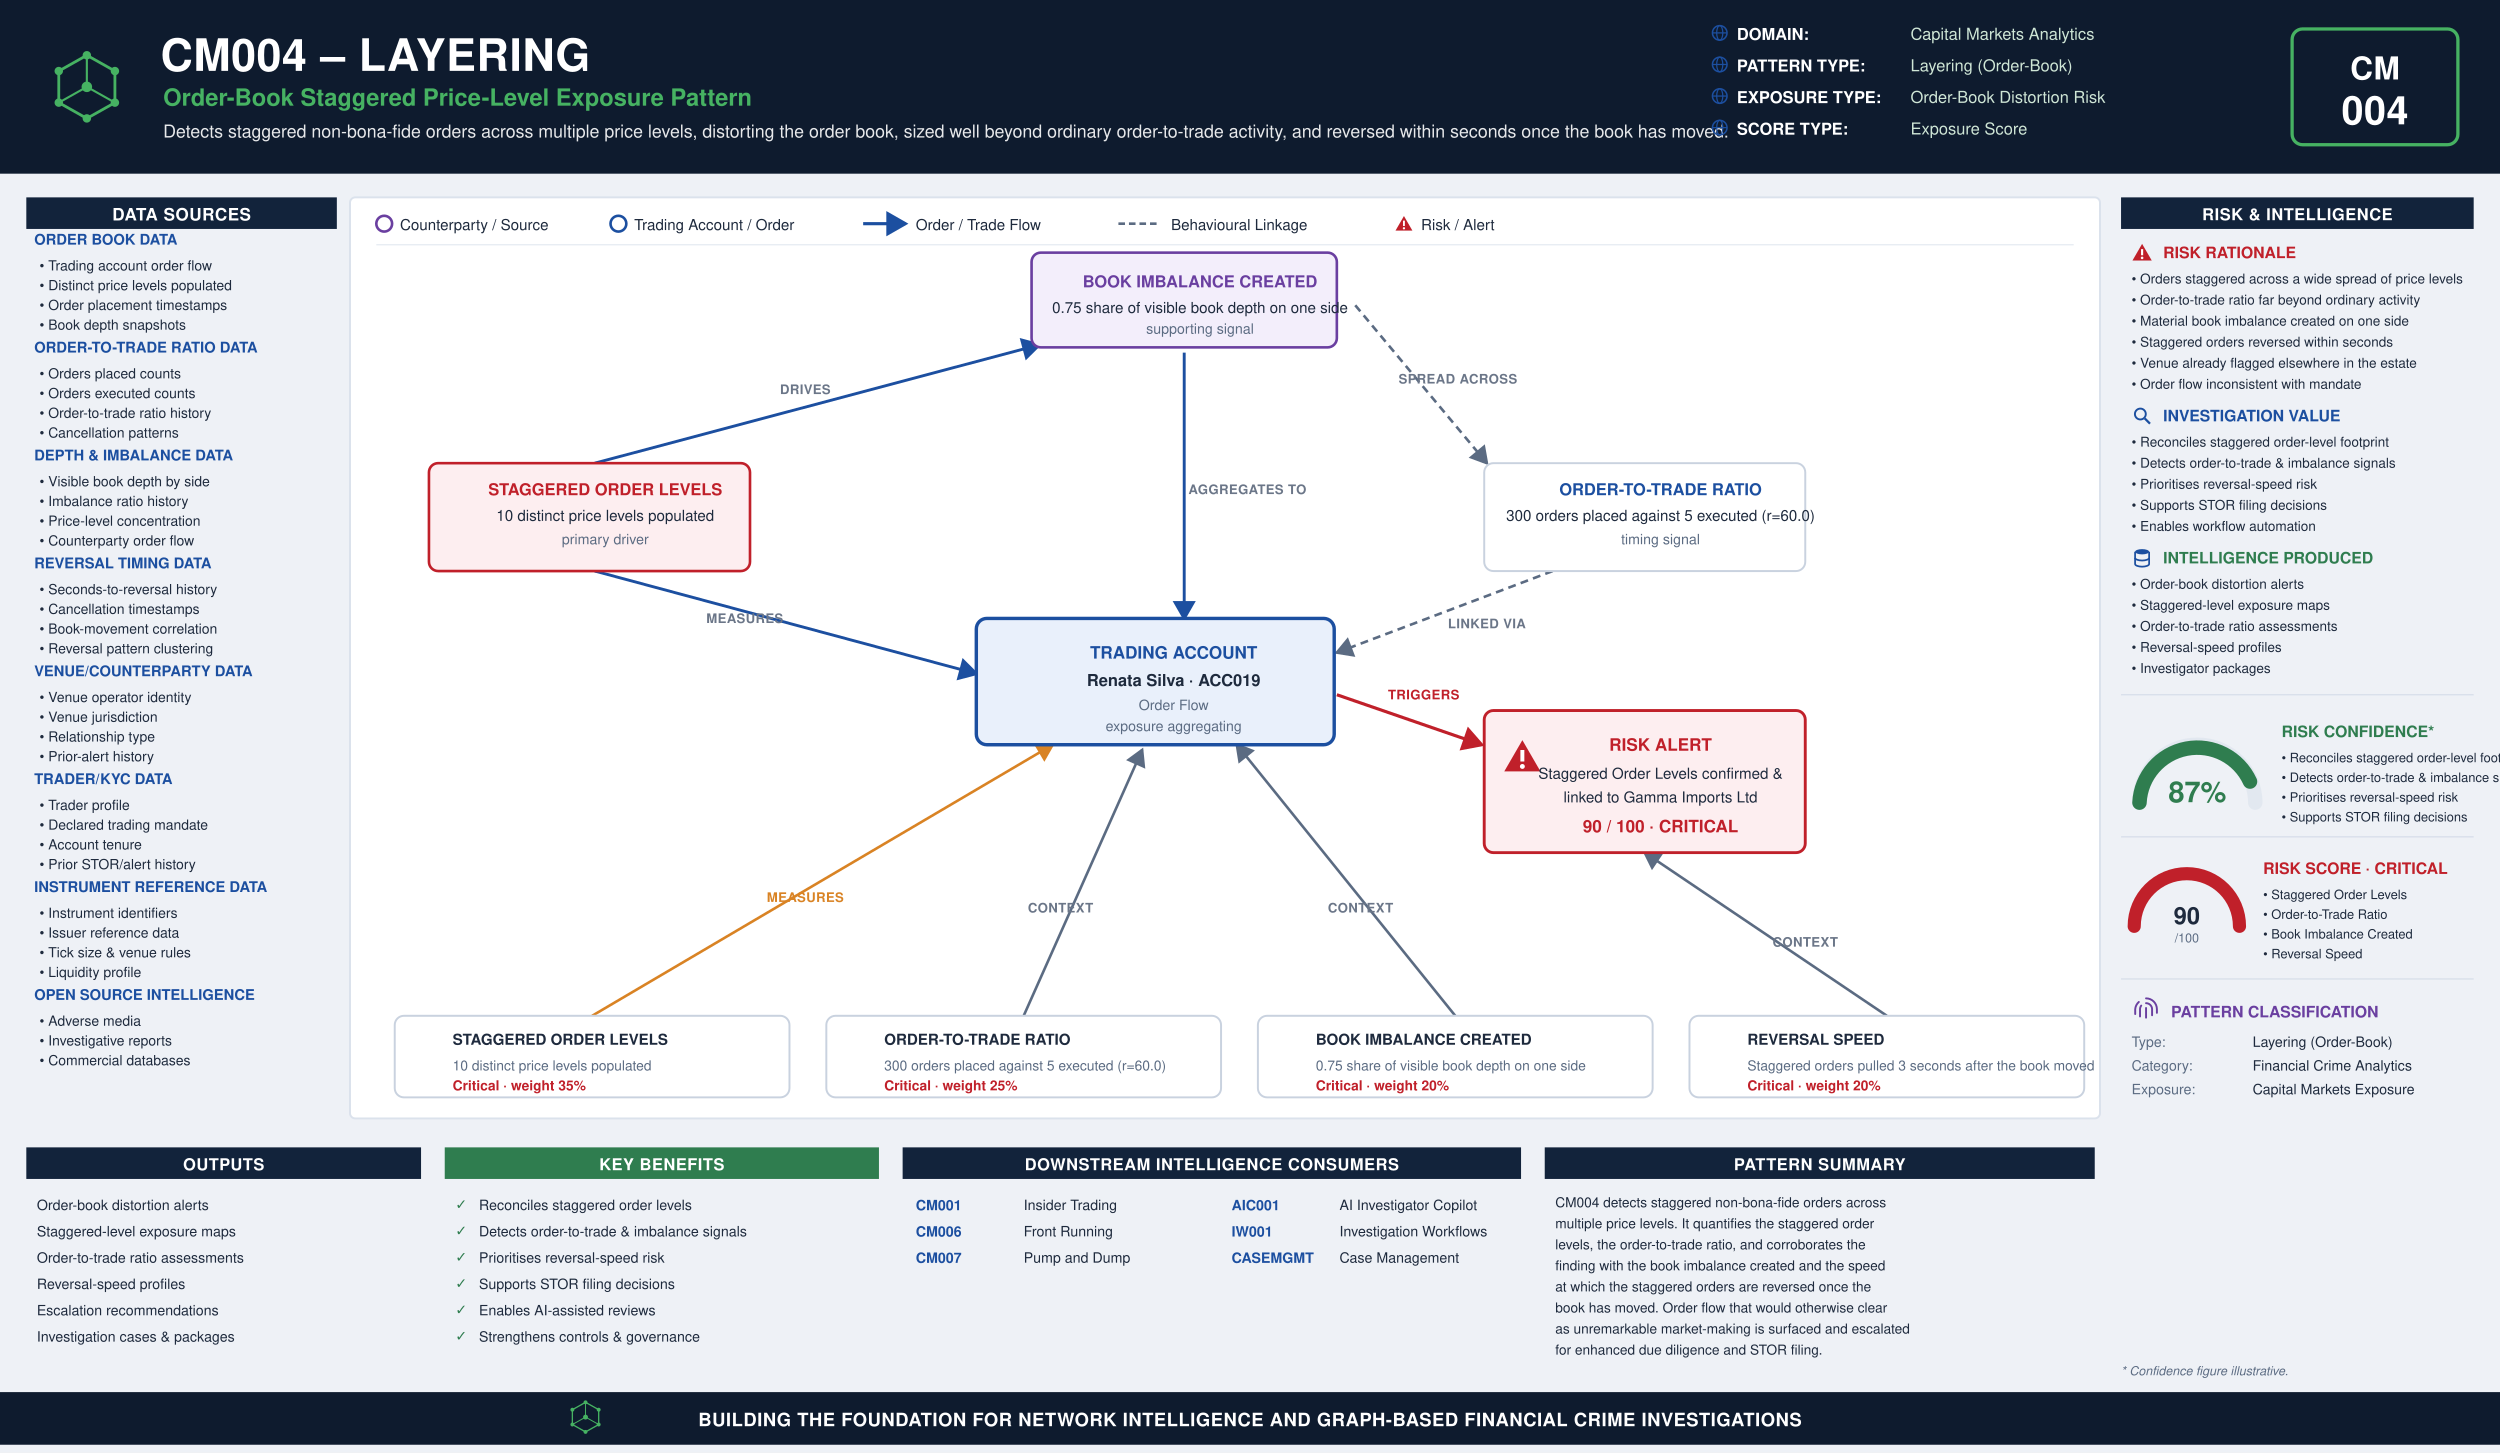
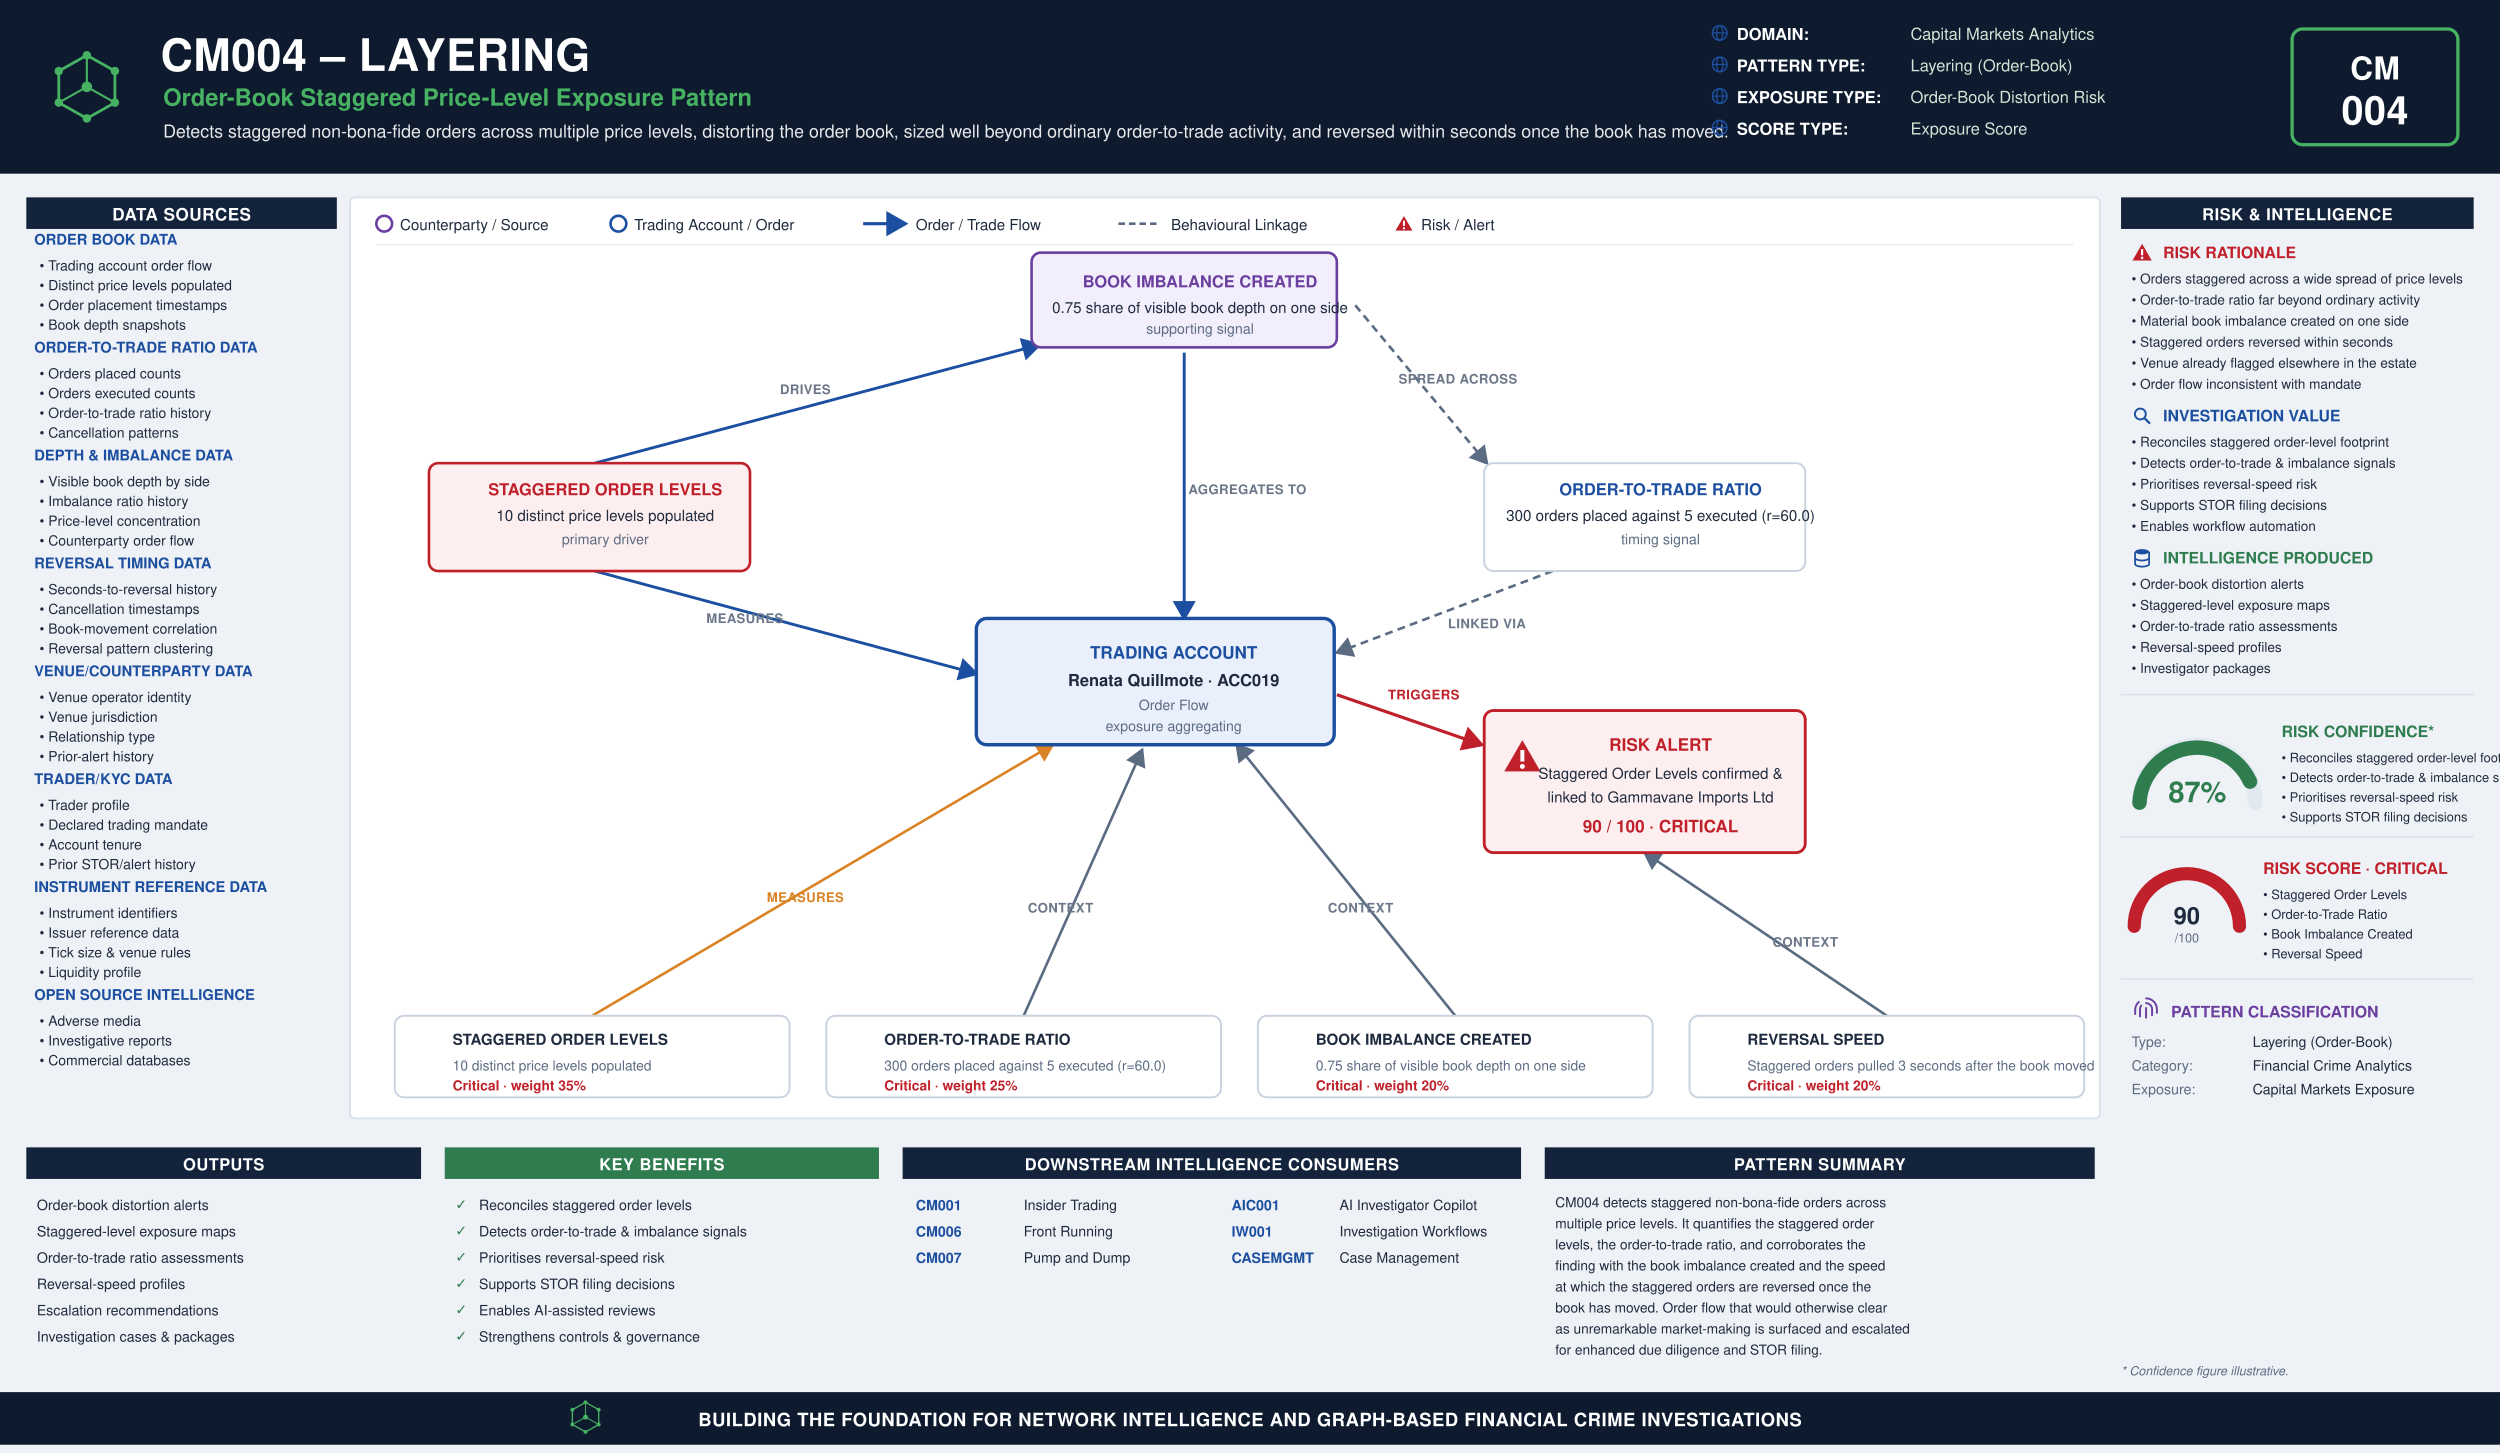
<svg xmlns="http://www.w3.org/2000/svg" viewBox="0 0 1900 1104" font-family="Helvetica, Arial, sans-serif" text-rendering="geometricPrecision">
  <defs>
    <style>
      .nvy{fill:#12233b}.grn{fill:#2f7d4f}.red{fill:#c0202a}.gold{fill:#f4a920}.pur{fill:#6a3fa0}
      .wht{fill:#ffffff}.ink{fill:#1e2a3d}.blu{fill:#1c4fa0}.sub{fill:#5b6b82}
      .hd{fill:#ffffff;font-weight:bold;letter-spacing:.4px}
      .sh{font-weight:bold;fill:#1c4fa0}.b{font-weight:bold}
      .card{fill:#ffffff;stroke:#c9d2df;stroke-width:1.5}
      .elab{fill:#6b7688;font-weight:bold;letter-spacing:.3px}
      text{dominant-baseline:middle}
    </style>
    <marker id="ar" markerWidth="9" markerHeight="9" refX="6" refY="4" orient="auto">
      <path d="M0 0l7 4L0 8z" fill="#1c4fa0" />
    </marker>
    <marker id="arR" markerWidth="9" markerHeight="9" refX="6" refY="4" orient="auto">
      <path d="M0 0l7 4L0 8z" fill="#c0202a" />
    </marker>
    <marker id="arO" markerWidth="9" markerHeight="9" refX="6" refY="4" orient="auto">
      <path d="M0 0l7 4L0 8z" fill="#d98324" />
    </marker>
    <marker id="arG" markerWidth="9" markerHeight="9" refX="6" refY="4" orient="auto">
      <path d="M0 0l7 4L0 8z" fill="#5b6b82" />
    </marker>
    <symbol id="i-globe" viewBox="0 0 24 24">
      <circle cx="12" cy="12" r="9.5" fill="none" stroke="#1c4fa0" stroke-width="2" />
      <ellipse cx="12" cy="12" rx="4" ry="9.5" fill="none" stroke="#1c4fa0" stroke-width="1.6" />
      <line x1="2.5" y1="12" x2="21.5" y2="12" stroke="#1c4fa0" stroke-width="1.6" />
    </symbol>
    <symbol id="i-doc" viewBox="0 0 24 24">
      <rect x="5" y="3" width="14" height="18" rx="1.5" fill="#1c4fa0" />
      <rect x="8" y="7" width="8" height="1.6" fill="#fff" />
      <rect x="8" y="11" width="8" height="1.6" fill="#fff" />
      <rect x="8" y="15" width="5" height="1.6" fill="#fff" />
    </symbol>
    <symbol id="i-link" viewBox="0 0 24 24">
      <circle cx="5" cy="12" r="2.6" fill="#1c4fa0" />
      <circle cx="19" cy="6" r="2.6" fill="#1c4fa0" />
      <circle cx="19" cy="18" r="2.6" fill="#1c4fa0" />
      <line x1="7" y1="11" x2="17" y2="7" stroke="#1c4fa0" stroke-width="1.8" />
      <line x1="7" y1="13" x2="17" y2="17" stroke="#1c4fa0" stroke-width="1.8" />
    </symbol>
    <symbol id="i-search" viewBox="0 0 24 24">
      <circle cx="10" cy="10" r="6.2" fill="none" stroke="#1c4fa0" stroke-width="2.2" />
      <line x1="15" y1="15" x2="21" y2="21" stroke="#1c4fa0" stroke-width="2.6" />
    </symbol>
    <symbol id="i-shield" viewBox="0 0 24 24">
      <path d="M12 2 21 5v7c0 5.5-3.8 9-9 10-5.2-1-9-4.5-9-10V5z" fill="#1c4fa0" />
      <path d="M8 12l3 3 5-6" fill="none" stroke="#fff" stroke-width="2.2" stroke-linecap="round" stroke-linejoin="round" />
    </symbol>
    <symbol id="i-alert" viewBox="0 0 24 24">
      <path d="M12 2 23 21H1z" fill="#c0202a" />
      <rect x="10.8" y="8" width="2.4" height="7" fill="#fff" />
      <circle cx="12" cy="18" r="1.5" fill="#fff" />
    </symbol>
    <symbol id="i-db" viewBox="0 0 24 24">
      <ellipse cx="12" cy="5" rx="8" ry="3" fill="#1c4fa0" />
      <path d="M4 5v14c0 1.6 3.6 3 8 3s8-1.4 8-3V5" fill="none" stroke="#1c4fa0" stroke-width="2" />
      <path d="M4 12c0 1.6 3.6 3 8 3s8-1.4 8-3" fill="none" stroke="#1c4fa0" stroke-width="2" />
    </symbol>
    <symbol id="i-fp" viewBox="0 0 24 24">
      <g fill="none" stroke="#6a3fa0" stroke-width="1.6" stroke-linecap="round">
        <path d="M12 3a9 9 0 0 1 9 9v3" />
        <path d="M6 6a9 9 0 0 0-3 6v4" />
        <path d="M12 7a5 5 0 0 1 5 5v5" />
        <path d="M8 9a5 5 0 0 0-1 3v6" />
        <path d="M12 11v8" />
      </g>
    </symbol>
    <symbol id="i-chart" viewBox="0 0 24 24">
      <g fill="currentColor">
        <rect x="3" y="12" width="4" height="9" />
        <rect x="10" y="6" width="4" height="15" />
        <rect x="17" y="2" width="4" height="19" />
      </g>
    </symbol>
    <symbol id="i-bank" viewBox="0 0 24 24">
      <path d="M12 2 22 8H2z" fill="currentColor" />
      <rect x="4" y="9" width="2.4" height="10" fill="currentColor" />
      <rect x="10.8" y="9" width="2.4" height="10" fill="currentColor" />
      <rect x="17.6" y="9" width="2.4" height="10" fill="currentColor" />
      <rect x="2" y="20" width="20" height="2" fill="currentColor" />
    </symbol>
    <symbol id="i-clock" viewBox="0 0 24 24">
      <circle cx="12" cy="12" r="9.5" fill="none" stroke="currentColor" stroke-width="2" />
      <path d="M12 6v6l4 3" fill="none" stroke="currentColor" stroke-width="2" stroke-linecap="round" />
    </symbol>
    <symbol id="i-hex" viewBox="0 0 48 48">
      <g fill="none" stroke="#46b262" stroke-width="1.6">
        <path d="M24 6 40 15v18L24 42 8 33V15z" />
      </g>
      <g fill="#46b262">
        <circle cx="24" cy="6" r="2.4" />
        <circle cx="40" cy="15" r="2.4" />
        <circle cx="40" cy="33" r="2.4" />
        <circle cx="24" cy="42" r="2.4" />
        <circle cx="8" cy="33" r="2.4" />
        <circle cx="8" cy="15" r="2.4" />
        <circle cx="24" cy="24" r="3" />
      </g>
      <g stroke="#46b262" stroke-width="1.2">
        <line x1="24" y1="24" x2="24" y2="6" />
        <line x1="24" y1="24" x2="40" y2="33" />
        <line x1="24" y1="24" x2="8" y2="33" />
      </g>
    </symbol>
  </defs>
  <rect width="1900" height="1104" fill="#eef1f6" />
  <rect x="0" y="0" width="1900" height="132" fill="#0e1b2e" />
  <use href="#i-hex" x="34" y="34" width="64" height="64" />
  <text x="122" y="42" class="hd" font-size="34">CM004 – LAYERING</text>
  <text x="124" y="74" font-size="18" font-weight="bold" fill="#46b262">Order-Book Staggered Price-Level Exposure Pattern</text>
  <text x="124" y="100" class="wht" font-size="13.5" opacity=".9">Detects staggered non-bona-fide orders across multiple price levels, distorting the order book, sized well beyond ordinary order-to-trade activity, and reversed within seconds once the book has moved.</text>
  <g font-size="12.5">
    <use href="#i-globe" x="1300" y="18" width="14" height="14" />
    <text x="1320" y="26" class="wht b">DOMAIN:</text>
    <text x="1452" y="26" fill="#cfe6d6">Capital Markets Analytics</text>
    <use href="#i-globe" x="1300" y="42" width="14" height="14" />
    <text x="1320" y="50" class="wht b">PATTERN TYPE:</text>
    <text x="1452" y="50" fill="#cfe6d6">Layering (Order-Book)</text>
    <use href="#i-globe" x="1300" y="66" width="14" height="14" />
    <text x="1320" y="74" class="wht b">EXPOSURE TYPE:</text>
    <text x="1452" y="74" fill="#cfe6d6">Order-Book Distortion Risk</text>
    <use href="#i-globe" x="1300" y="90" width="14" height="14" />
    <text x="1320" y="98" class="wht b">SCORE TYPE:</text>
    <text x="1452" y="98" fill="#cfe6d6">Exposure Score</text>
  </g>
  <rect x="1742" y="22" width="126" height="88" rx="8" fill="#0e1b2e" stroke="#46b262" stroke-width="2.5" />
  <text x="1805" y="52" class="hd" font-size="24" text-anchor="middle" fill="#46b262">CM</text>
  <text x="1805" y="84" class="hd" font-size="30" text-anchor="middle" fill="#46b262">004</text>
  <rect x="20" y="150" width="236" height="24" class="nvy" />
  <text x="138" y="163" class="hd" font-size="13" text-anchor="middle">DATA SOURCES</text>
  <g font-size="10.6">
    <g transform="translate(0,182)">
      <text x="26" y="0" class="sh" font-size="11.2">ORDER BOOK DATA</text>
      <text x="30" y="20" class="ink">• Trading account order flow</text>
      <text x="30" y="35" class="ink">• Distinct price levels populated</text>
      <text x="30" y="50" class="ink">• Order placement timestamps</text>
      <text x="30" y="65" class="ink">• Book depth snapshots</text>
    </g>
    <g transform="translate(0,264)">
      <text x="26" y="0" class="sh" font-size="11.2">ORDER-TO-TRADE RATIO DATA</text>
      <text x="30" y="20" class="ink">• Orders placed counts</text>
      <text x="30" y="35" class="ink">• Orders executed counts</text>
      <text x="30" y="50" class="ink">• Order-to-trade ratio history</text>
      <text x="30" y="65" class="ink">• Cancellation patterns</text>
    </g>
    <g transform="translate(0,346)">
      <text x="26" y="0" class="sh" font-size="11.2">DEPTH &amp; IMBALANCE DATA</text>
      <text x="30" y="20" class="ink">• Visible book depth by side</text>
      <text x="30" y="35" class="ink">• Imbalance ratio history</text>
      <text x="30" y="50" class="ink">• Price-level concentration</text>
      <text x="30" y="65" class="ink">• Counterparty order flow</text>
    </g>
    <g transform="translate(0,428)">
      <text x="26" y="0" class="sh" font-size="11.2">REVERSAL TIMING DATA</text>
      <text x="30" y="20" class="ink">• Seconds-to-reversal history</text>
      <text x="30" y="35" class="ink">• Cancellation timestamps</text>
      <text x="30" y="50" class="ink">• Book-movement correlation</text>
      <text x="30" y="65" class="ink">• Reversal pattern clustering</text>
    </g>
    <g transform="translate(0,510)">
      <text x="26" y="0" class="sh" font-size="11.2">VENUE/COUNTERPARTY DATA</text>
      <text x="30" y="20" class="ink">• Venue operator identity</text>
      <text x="30" y="35" class="ink">• Venue jurisdiction</text>
      <text x="30" y="50" class="ink">• Relationship type</text>
      <text x="30" y="65" class="ink">• Prior-alert history</text>
    </g>
    <g transform="translate(0,592)">
      <text x="26" y="0" class="sh" font-size="11.2">TRADER/KYC DATA</text>
      <text x="30" y="20" class="ink">• Trader profile</text>
      <text x="30" y="35" class="ink">• Declared trading mandate</text>
      <text x="30" y="50" class="ink">• Account tenure</text>
      <text x="30" y="65" class="ink">• Prior STOR/alert history</text>
    </g>
    <g transform="translate(0,674)">
      <text x="26" y="0" class="sh" font-size="11.2">INSTRUMENT REFERENCE DATA</text>
      <text x="30" y="20" class="ink">• Instrument identifiers</text>
      <text x="30" y="35" class="ink">• Issuer reference data</text>
      <text x="30" y="50" class="ink">• Tick size &amp; venue rules</text>
      <text x="30" y="65" class="ink">• Liquidity profile</text>
    </g>
    <g transform="translate(0,756)">
      <text x="26" y="0" class="sh" font-size="11.2">OPEN SOURCE INTELLIGENCE</text>
      <text x="30" y="20" class="ink">• Adverse media</text>
      <text x="30" y="35" class="ink">• Investigative reports</text>
      <text x="30" y="50" class="ink">• Commercial databases</text>
    </g>
  </g>
  <rect x="266" y="150" width="1330" height="700" rx="4" fill="#ffffff" stroke="#dbe2ec" stroke-width="1.5" />
  <g font-size="11.5" class="ink">
    <circle cx="292" cy="170" r="6" fill="none" stroke="#6a3fa0" stroke-width="2" />
    <text x="304" y="171">Counterparty / Source</text>
    <circle cx="470" cy="170" r="6" fill="none" stroke="#1c4fa0" stroke-width="2" />
    <text x="482" y="171">Trading Account / Order</text>
    <line x1="656" y1="170" x2="688" y2="170" stroke="#1c4fa0" stroke-width="2.4" marker-end="url(#ar)" />
    <text x="696" y="171">Order / Trade Flow</text>
    <line x1="850" y1="170" x2="882" y2="170" stroke="#5b6b82" stroke-width="2" stroke-dasharray="5 3" />
    <text x="890" y="171">Behavioural Linkage</text>
    <use href="#i-alert" x="1060" y="163" width="14" height="14" />
    <text x="1080" y="171">Risk / Alert</text>
  </g>
  <line x1="286" y1="186" x2="1576" y2="186" stroke="#e6ebf2" />
  <g fill="none">
    <path d="M452 352 L790 262" stroke="#1c4fa0" stroke-width="2.2" marker-end="url(#ar)" />
    <path d="M1030 232 L1130 352" stroke="#5b6b82" stroke-width="2" stroke-dasharray="6 4" marker-end="url(#arG)" />
    <path d="M900 268 L900 470" stroke="#1c4fa0" stroke-width="2.2" marker-end="url(#ar)" />
    <path d="M1180 434 L1016 496" stroke="#5b6b82" stroke-width="2" stroke-dasharray="6 4" marker-end="url(#arG)" />
    <path d="M452 434 L742 512" stroke="#1c4fa0" stroke-width="2.2" marker-end="url(#ar)" />
    <path d="M1016 528 L1126 566" stroke="#c0202a" stroke-width="2.4" marker-end="url(#arR)" />
    <path d="M450 772 L800 566" stroke="#d98324" stroke-width="2" marker-end="url(#arO)" />
    <path d="M778 772 L868 570" stroke="#5b6b82" stroke-width="2" marker-end="url(#arG)" />
    <path d="M1106 772 L940 566" stroke="#5b6b82" stroke-width="2" marker-end="url(#arG)" />
    <path d="M1434 772 L1250 648" stroke="#5b6b82" stroke-width="2" marker-end="url(#arG)" />
  </g>
  <g font-size="10" class="elab" text-anchor="middle">
    <text x="612" y="296">DRIVES</text>
    <text x="1108" y="288" fill="#6b7688">SPREAD ACROSS</text>
    <text x="948" y="372">AGGREGATES TO</text>
    <text x="1130" y="474" fill="#6b7688">LINKED VIA</text>
    <text x="566" y="470">MEASURES</text>
    <text x="1082" y="528" fill="#c0202a">TRIGGERS</text>
    <text x="612" y="682" fill="#d98324">MEASURES</text>
    <text x="806" y="690">CONTEXT</text>
    <text x="1034" y="690">CONTEXT</text>
    <text x="1372" y="716">CONTEXT</text>
  </g>
  <g>
    <rect x="326" y="352" width="244" height="82" rx="7" fill="#fdeef0" stroke="#c0202a" stroke-width="2" />
    <text x="460" y="372" class="red b" font-size="12.5" text-anchor="middle">STAGGERED ORDER LEVELS</text>
    <text x="460" y="392" class="ink" font-size="11.5" text-anchor="middle">10 distinct price levels populated</text>
    <text x="460" y="410" class="sub" font-size="10.8" text-anchor="middle">primary driver</text>
  </g>
  <g>
    <rect x="784" y="192" width="232" height="72" rx="7" fill="#f3eefb" stroke="#6a3fa0" stroke-width="2" />
    <text x="912" y="214" class="pur b" font-size="12.5" text-anchor="middle">BOOK IMBALANCE CREATED</text>
    <text x="912" y="234" class="ink" font-size="11.5" text-anchor="middle">0.75 share of visible book depth on one side</text>
    <text x="912" y="250" class="sub" font-size="10.8" text-anchor="middle">supporting signal</text>
  </g>
  <g>
    <rect x="1128" y="352" width="244" height="82" rx="7" class="card" />
    <text x="1262" y="372" class="blu b" font-size="12.5" text-anchor="middle">ORDER-TO-TRADE RATIO</text>
    <text x="1262" y="392" class="ink" font-size="11.5" text-anchor="middle">300 orders placed against 5 executed (r=60.0)</text>
    <text x="1262" y="410" class="sub" font-size="10.8" text-anchor="middle">timing signal</text>
  </g>
  <g>
    <rect x="742" y="470" width="272" height="96" rx="8" fill="#e9f0fb" stroke="#1c4fa0" stroke-width="2.6" />
    <text x="892" y="496" class="blu b" font-size="13" text-anchor="middle">TRADING ACCOUNT</text>
-     <text x="892" y="517" class="ink b" font-size="12.5" text-anchor="middle">Renata Silva · ACC019</text>
+     <text x="892" y="517" class="ink b" font-size="12.5" text-anchor="middle">Renata Quillmote · ACC019</text>
    <text x="892" y="536" class="sub" font-size="10.8" text-anchor="middle">Order Flow</text>
    <text x="892" y="552" class="sub" font-size="10.8" text-anchor="middle">exposure aggregating</text>
  </g>
  <g>
    <rect x="1128" y="540" width="244" height="108" rx="7" fill="#fdeef0" stroke="#c0202a" stroke-width="2.2" />
    <use href="#i-alert" x="1142" y="560" width="30" height="30" />
    <text x="1262" y="566" class="red b" font-size="13" text-anchor="middle">RISK ALERT</text>
    <text x="1262" y="588" class="ink" font-size="11.5" text-anchor="middle">Staggered Order Levels confirmed &amp;</text>
-     <text x="1262" y="606" class="ink" font-size="11.5" text-anchor="middle">linked to Gamma Imports Ltd</text>
+     <text x="1262" y="606" class="ink" font-size="11.5" text-anchor="middle">linked to Gammavane Imports Ltd</text>
    <text x="1262" y="628" class="red b" font-size="13" text-anchor="middle">90 / 100 · CRITICAL</text>
  </g>
  <g>
    <rect x="300" y="772" width="300" height="62" rx="7" class="card" />
    <text x="344" y="790" class="ink b" font-size="11.5">STAGGERED ORDER LEVELS</text>
    <text x="344" y="810" class="sub" font-size="10.5">10 distinct price levels populated</text>
    <text x="344" y="825" class="red b" font-size="10.5">Critical · weight 35%</text>
    <rect x="628" y="772" width="300" height="62" rx="7" class="card" />
    <text x="672" y="790" class="ink b" font-size="11.5">ORDER-TO-TRADE RATIO</text>
    <text x="672" y="810" class="sub" font-size="10.5">300 orders placed against 5 executed (r=60.0)</text>
    <text x="672" y="825" class="red b" font-size="10.5">Critical · weight 25%</text>
    <rect x="956" y="772" width="300" height="62" rx="7" class="card" />
    <text x="1000" y="790" class="ink b" font-size="11.5">BOOK IMBALANCE CREATED</text>
    <text x="1000" y="810" class="sub" font-size="10.5">0.75 share of visible book depth on one side</text>
    <text x="1000" y="825" class="red b" font-size="10.5">Critical · weight 20%</text>
    <rect x="1284" y="772" width="300" height="62" rx="7" class="card" />
    <text x="1328" y="790" class="ink b" font-size="11.5">REVERSAL SPEED</text>
    <text x="1328" y="810" class="sub" font-size="10.5">Staggered orders pulled 3 seconds after the book moved</text>
    <text x="1328" y="825" class="red b" font-size="10.5">Critical · weight 20%</text>
  </g>
  <rect x="1612" y="150" width="268" height="24" class="nvy" />
  <text x="1746" y="163" class="hd" font-size="12.5" text-anchor="middle">RISK &amp; INTELLIGENCE</text>
  <g font-size="10.3">
    <use href="#i-alert" x="1620" y="184" width="16" height="16" />
    <text x="1644" y="192" class="red b" font-size="12">RISK RATIONALE</text>
    <g class="ink">
      <text x="1620" y="212">• Orders staggered across a wide spread of price levels</text>
      <text x="1620" y="228">• Order-to-trade ratio far beyond ordinary activity</text>
      <text x="1620" y="244">• Material book imbalance created on one side</text>
      <text x="1620" y="260">• Staggered orders reversed within seconds</text>
      <text x="1620" y="276">• Venue already flagged elsewhere in the estate</text>
      <text x="1620" y="292">• Order flow inconsistent with mandate</text>
    </g>
    <use href="#i-search" x="1620" y="308" width="16" height="16" />
    <text x="1644" y="316" class="blu b" font-size="12">INVESTIGATION VALUE</text>
    <g class="ink">
      <text x="1620" y="336">• Reconciles staggered order-level footprint</text>
      <text x="1620" y="352">• Detects order-to-trade &amp; imbalance signals</text>
      <text x="1620" y="368">• Prioritises reversal-speed risk</text>
      <text x="1620" y="384">• Supports STOR filing decisions</text>
      <text x="1620" y="400">• Enables workflow automation</text>
    </g>
    <use href="#i-db" x="1620" y="416" width="16" height="16" />
    <text x="1644" y="424" class="grn b" font-size="12">INTELLIGENCE PRODUCED</text>
    <g class="ink">
      <text x="1620" y="444">• Order-book distortion alerts</text>
      <text x="1620" y="460">• Staggered-level exposure maps</text>
      <text x="1620" y="476">• Order-to-trade ratio assessments</text>
      <text x="1620" y="492">• Reversal-speed profiles</text>
      <text x="1620" y="508">• Investigator packages</text>
    </g>
  </g>
  <line x1="1612" y1="528" x2="1880" y2="528" stroke="#d7deea" />
  <path d="M1626 610 A44 44 0 0 1 1714 610" fill="none" stroke="#e2e8f0" stroke-width="11" stroke-linecap="round" />
  <path d="M1626 610 A44 44 0 0 1 1710 594" fill="none" stroke="#2f7d4f" stroke-width="11" stroke-linecap="round" />
  <text x="1670" y="602" class="grn b" font-size="22" text-anchor="middle">87%</text>
  <text x="1734" y="556" class="grn b" font-size="12">RISK CONFIDENCE*</text>
  <g font-size="9.8" class="ink">
    <text x="1734" y="576">• Reconciles staggered order-level footprint</text>
    <text x="1734" y="591">• Detects order-to-trade &amp; imbalance signals</text>
    <text x="1734" y="606">• Prioritises reversal-speed risk</text>
    <text x="1734" y="621">• Supports STOR filing decisions</text>
  </g>
  <line x1="1612" y1="636" x2="1880" y2="636" stroke="#d7deea" />
  <path d="M1622 704 A40 40 0 0 1 1702 704" fill="none" stroke="#c0202a" stroke-width="10" stroke-linecap="round" />
  <text x="1662" y="696" class="ink b" font-size="18" text-anchor="middle">90</text>
  <text x="1662" y="713" class="sub" font-size="9.5" text-anchor="middle">/100</text>
  <text x="1720" y="660" class="red b" font-size="12">RISK SCORE · CRITICAL</text>
  <g font-size="9.8" class="ink">
    <text x="1720" y="680">• Staggered Order Levels</text>
    <text x="1720" y="695">• Order-to-Trade Ratio</text>
    <text x="1720" y="710">• Book Imbalance Created</text>
    <text x="1720" y="725">• Reversal Speed</text>
  </g>
  <line x1="1612" y1="744" x2="1880" y2="744" stroke="#d7deea" />
  <use href="#i-fp" x="1620" y="756" width="22" height="22" />
  <text x="1650" y="769" class="pur b" font-size="12">PATTERN CLASSIFICATION</text>
  <g font-size="10.8">
    <text x="1620" y="792" class="sub">Type:</text>
    <text x="1712" y="792" class="ink">Layering (Order-Book)</text>
    <text x="1620" y="810" class="sub">Category:</text>
    <text x="1712" y="810" class="ink">Financial Crime Analytics</text>
    <text x="1620" y="828" class="sub">Exposure:</text>
    <text x="1712" y="828" class="ink">Capital Markets Exposure</text>
  </g>
  <g transform="translate(20,872)">
    <rect x="0" y="0" width="300" height="24" class="nvy" />
    <text x="150" y="13" class="hd" font-size="12.5" text-anchor="middle">OUTPUTS</text>
    <g font-size="10.8" class="ink">
      <text x="8" y="44">Order-book distortion alerts</text>
      <text x="8" y="64">Staggered-level exposure maps</text>
      <text x="8" y="84">Order-to-trade ratio assessments</text>
      <text x="8" y="104">Reversal-speed profiles</text>
      <text x="8" y="124">Escalation recommendations</text>
      <text x="8" y="144">Investigation cases &amp; packages</text>
    </g>
  </g>
  <g transform="translate(338,872)">
    <rect x="0" y="0" width="330" height="24" class="grn" />
    <text x="165" y="13" class="hd" font-size="12.5" text-anchor="middle">KEY BENEFITS</text>
    <g font-size="10.8" class="ink">
      <g fill="#2f7d4f" font-weight="bold">
        <text x="8" y="44">✓</text>
        <text x="8" y="64">✓</text>
        <text x="8" y="84">✓</text>
        <text x="8" y="104">✓</text>
        <text x="8" y="124">✓</text>
        <text x="8" y="144">✓</text>
      </g>
      <text x="26" y="44">Reconciles staggered order levels</text>
      <text x="26" y="64">Detects order-to-trade &amp; imbalance signals</text>
      <text x="26" y="84">Prioritises reversal-speed risk</text>
      <text x="26" y="104">Supports STOR filing decisions</text>
      <text x="26" y="124">Enables AI-assisted reviews</text>
      <text x="26" y="144">Strengthens controls &amp; governance</text>
    </g>
  </g>
  <g transform="translate(686,872)">
    <rect x="0" y="0" width="470" height="24" class="nvy" />
    <text x="235" y="13" class="hd" font-size="12.5" text-anchor="middle">DOWNSTREAM INTELLIGENCE CONSUMERS</text>
    <g font-size="10.8">
      <text x="10" y="44" class="sh">CM001</text>
      <text x="92" y="44" class="ink">Insider Trading</text>
      <text x="10" y="64" class="sh">CM006</text>
      <text x="92" y="64" class="ink">Front Running</text>
      <text x="10" y="84" class="sh">CM007</text>
      <text x="92" y="84" class="ink">Pump and Dump</text>
      <text x="250" y="44" class="sh">AIC001</text>
      <text x="332" y="44" class="ink">AI Investigator Copilot</text>
      <text x="250" y="64" class="sh">IW001</text>
      <text x="332" y="64" class="ink">Investigation Workflows</text>
      <text x="250" y="84" class="sh">CASEMGMT</text>
      <text x="332" y="84" class="ink">Case Management</text>
    </g>
  </g>
  <g transform="translate(1174,872)">
    <rect x="0" y="0" width="418" height="24" class="nvy" />
    <text x="209" y="13" class="hd" font-size="12.5" text-anchor="middle">PATTERN SUMMARY</text>
    <g font-size="10.4" class="ink">
      <text x="8" y="42">CM004 detects staggered non-bona-fide orders across</text>
      <text x="8" y="58">multiple price levels. It quantifies the staggered order</text>
      <text x="8" y="74">levels, the order-to-trade ratio, and corroborates the</text>
      <text x="8" y="90">finding with the book imbalance created and the speed</text>
      <text x="8" y="106">at which the staggered orders are reversed once the</text>
      <text x="8" y="122">book has moved. Order flow that would otherwise clear</text>
      <text x="8" y="138">as unremarkable market-making is surfaced and escalated</text>
      <text x="8" y="154">for enhanced due diligence and STOR filing.</text>
    </g>
  </g>
  <text x="1612" y="1042" class="sub" font-size="9.5" font-style="italic">* Confidence figure illustrative.</text>
  <rect x="0" y="1058" width="1900" height="40" fill="#0e1b2e" />
  <use href="#i-hex" x="430" y="1062" width="30" height="30" />
  <text x="950" y="1079" class="hd" font-size="14" text-anchor="middle">BUILDING THE FOUNDATION FOR NETWORK INTELLIGENCE AND GRAPH-BASED FINANCIAL CRIME INVESTIGATIONS</text>
</svg>
